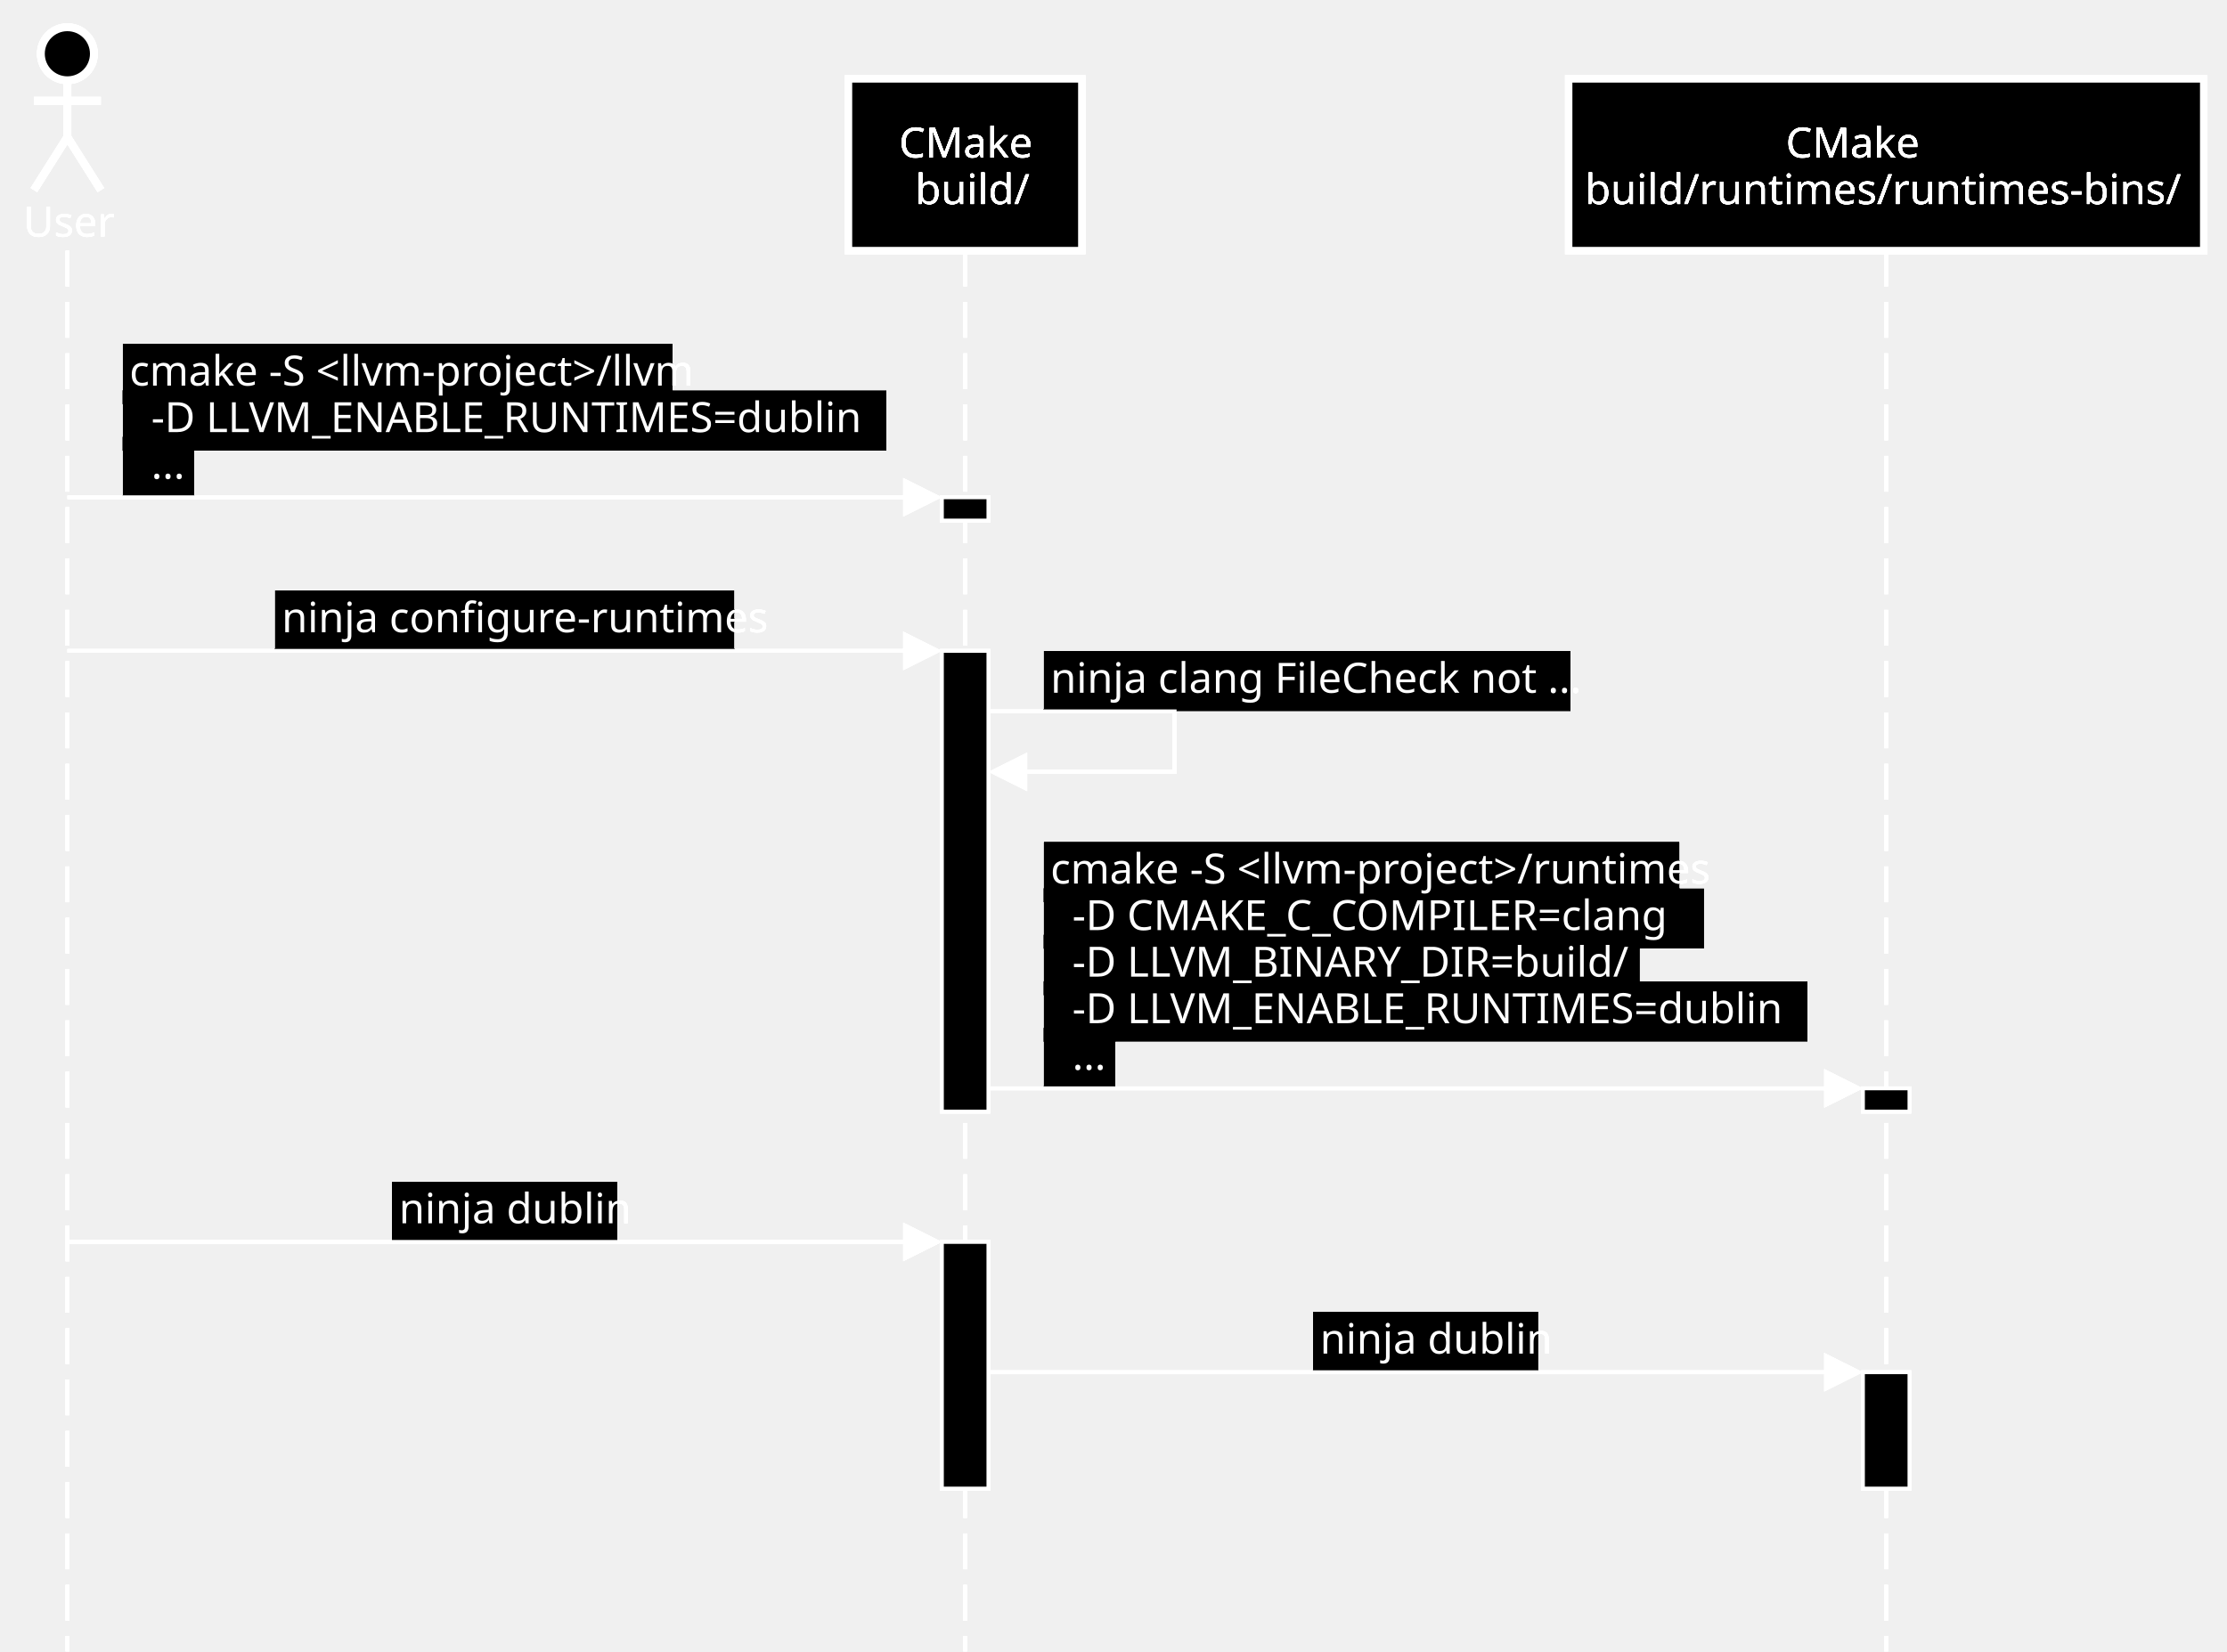
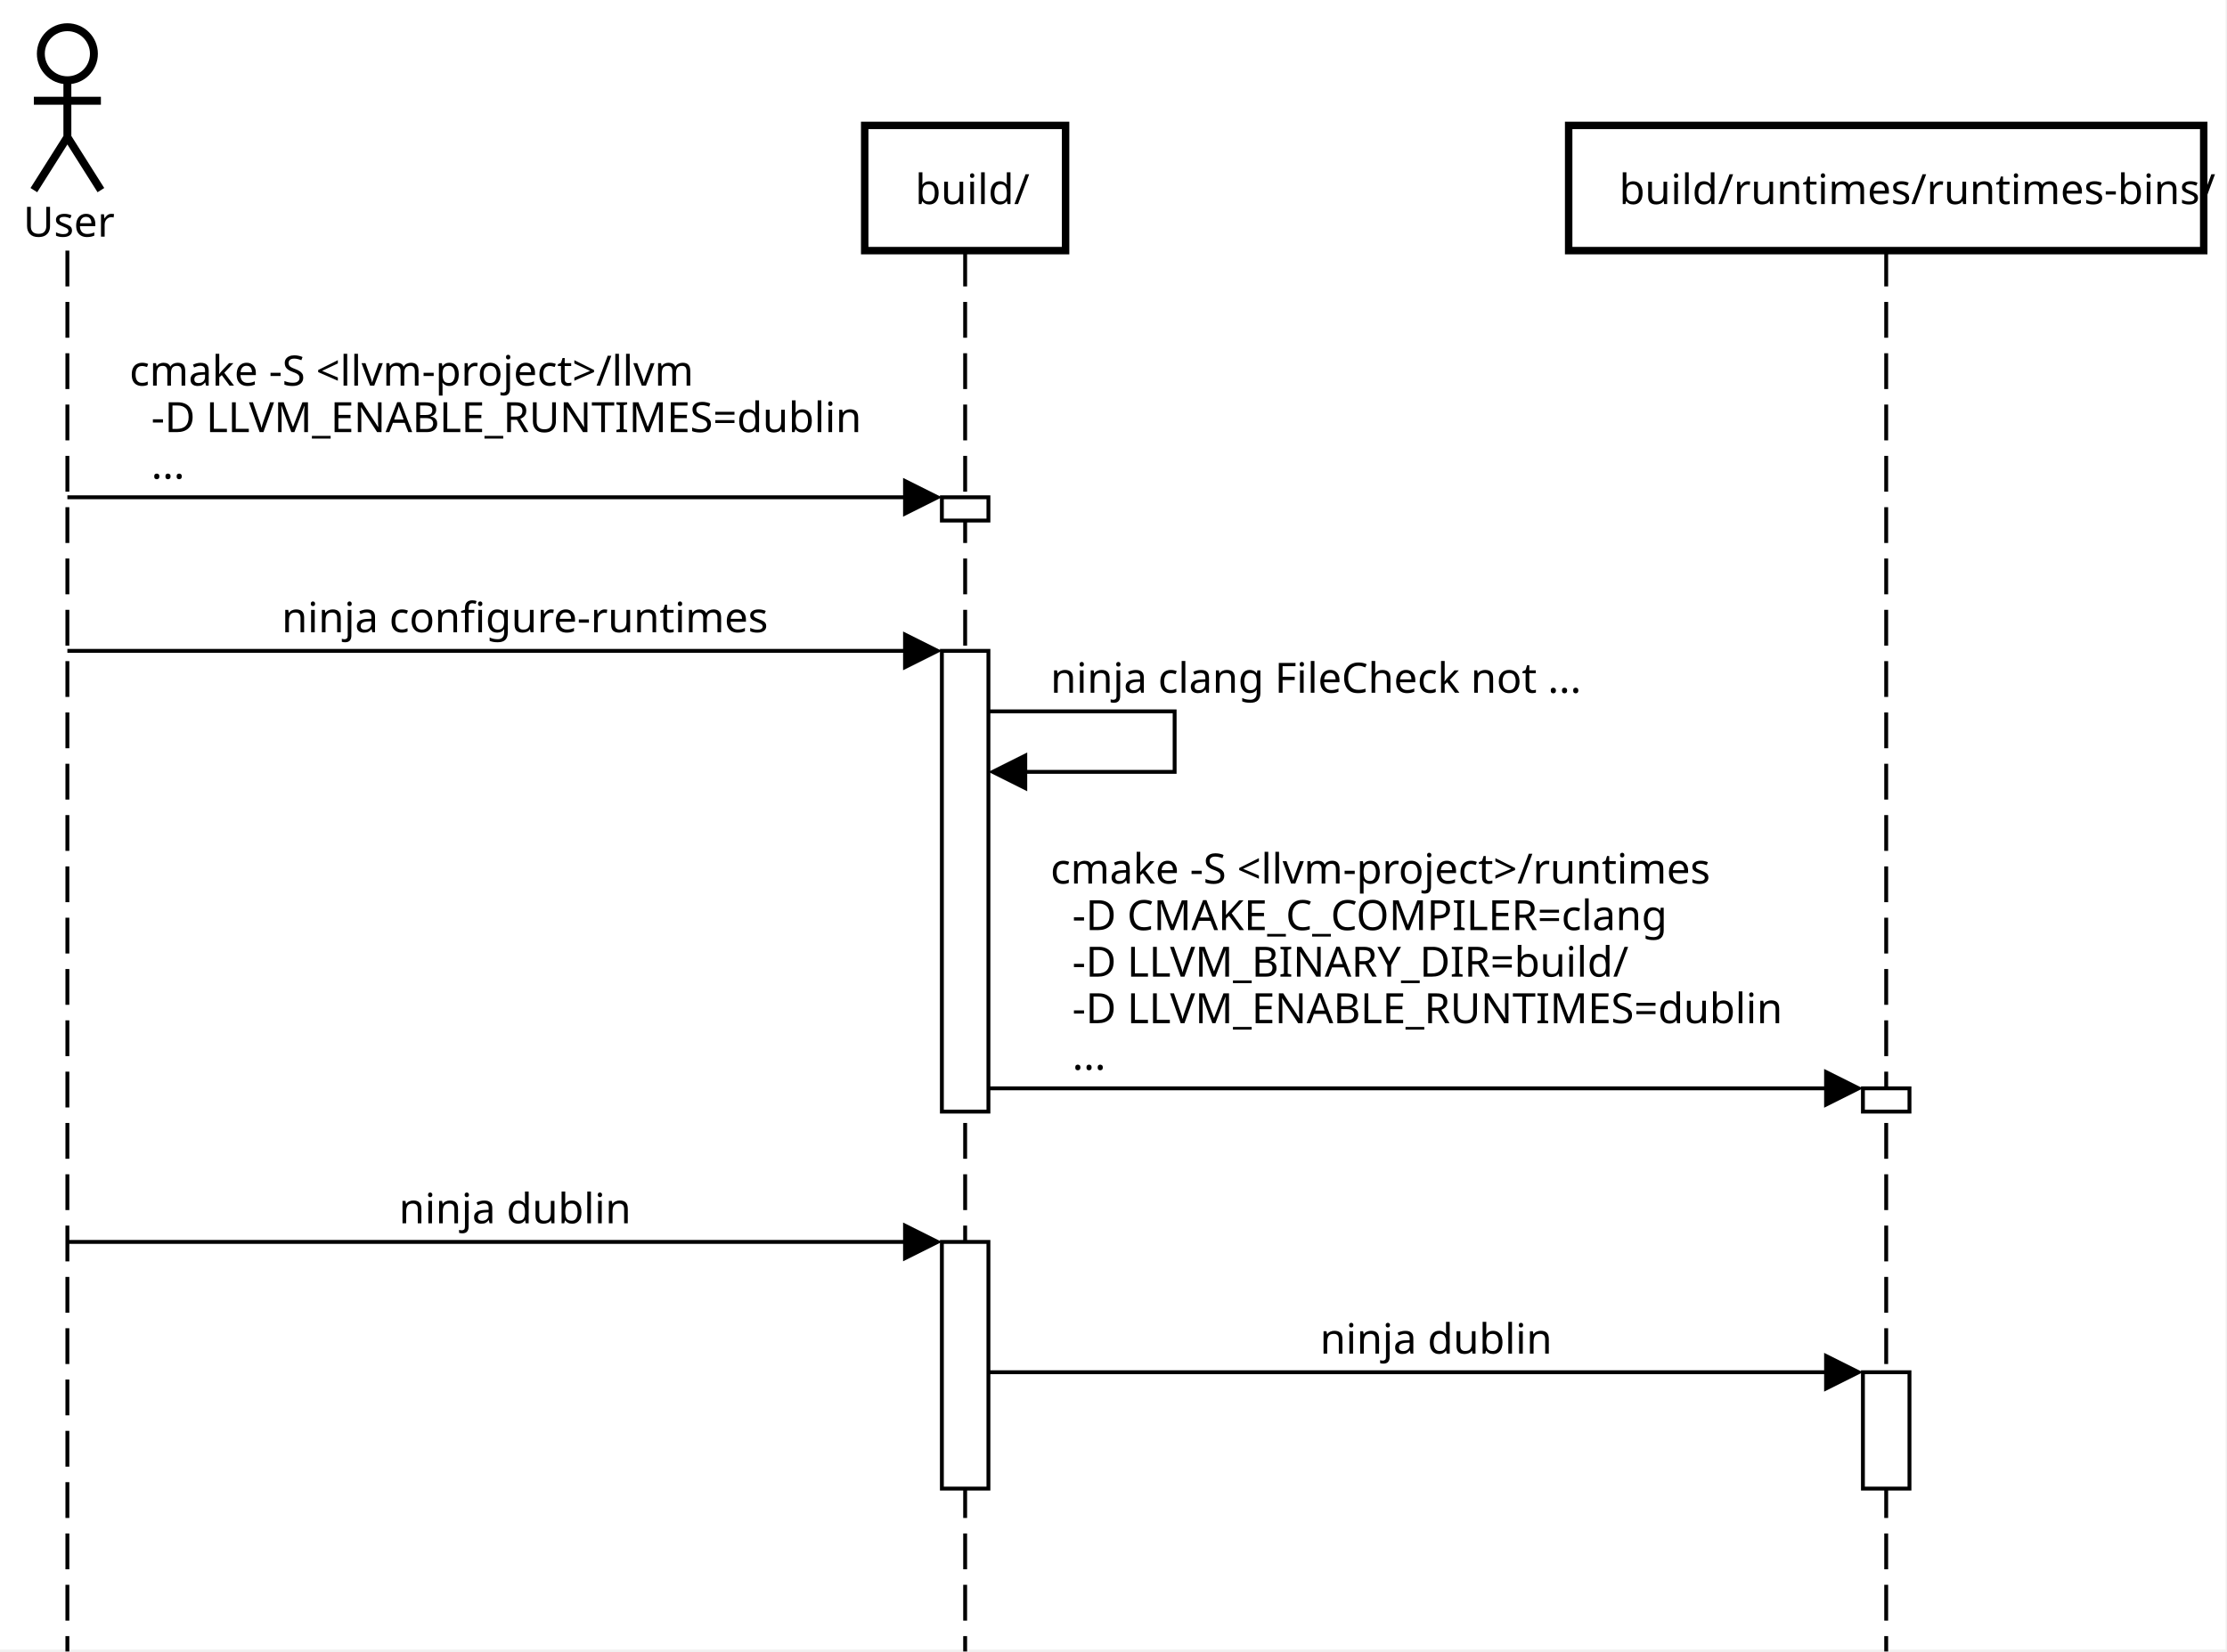
- <svg xmlns="http://www.w3.org/2000/svg" version="1.1" width="781.456" height="579.655" id="svg134">
-   <defs id="defs1">
-     <filter style="color-interpolation-filters:sRGB;" id="filter140" x="-0.001" y="0" width="1.002" height="1">
-       <feColorMatrix type="hueRotate" values="180" result="color1" id="feColorMatrix139" />
-       <feColorMatrix values="-1 0 0 0 1 0 -1 0 0 1 0 0 -1 0 1 -0.21 -0.72 -0.07 2 0 " result="color2" id="feColorMatrix140" />
-     </filter>
-     <filter style="color-interpolation-filters:sRGB;" id="filter142" x="-0.05" y="-0.024" width="1.1" height="1.046">
-       <feColorMatrix type="hueRotate" values="180" result="color1" id="feColorMatrix141" />
-       <feColorMatrix values="-1 0 0 0 1 0 -1 0 0 1 0 0 -1 0 1 -0.21 -0.72 -0.07 2 0 " result="color2" id="feColorMatrix142" />
-     </filter>
-     <filter style="color-interpolation-filters:sRGB;" id="filter144" x="0" y="0" width="1.001" height="1.002">
-       <feColorMatrix type="hueRotate" values="180" result="color1" id="feColorMatrix143" />
-       <feColorMatrix values="-1 0 0 0 1 0 -1 0 0 1 0 0 -1 0 1 -0.21 -0.72 -0.07 2 0 " result="color2" id="feColorMatrix144" />
-     </filter>
-   </defs>
-   <g id="g1" />
-   <g id="g2" />
-   <g id="g3" />
-   <g id="g4" />
-   <g id="g5" />
-   <g id="g6" />
-   <g id="g7" />
-   <g id="g8" />
-   <g id="g9" />
-   <g id="g10" />
-   <g id="g11" />
-   <g id="g12" />
-   <g id="g13" />
-   <g id="g14" />
-   <g id="g15" />
-   <g id="g16" />
-   <g id="g17" />
-   <g id="g18" />
-   <g id="g19" />
-   <g id="g20" />
-   <g id="g21" />
-   <g id="g22" />
-   <g id="g23" />
-   <g id="g24" />
-   <g id="g25" />
-   <g id="g26" />
-   <g id="g27" />
-   <g id="g28" />
-   <g id="g29" />
-   <g id="g30" />
-   <g id="g31" />
-   <g id="g32" />
-   <g id="g33" />
-   <g id="g34" />
-   <g id="g35" />
-   <g id="g36" />
-   <g id="g37" />
-   <g id="g38" />
-   <g id="g39" />
-   <g id="g40" />
-   <g id="g41" />
-   <g id="g42" />
-   <g id="g43" />
-   <g id="g44" />
-   <g id="g45" />
-   <g id="g46" />
-   <g id="g47" />
-   <g id="g48" />
-   <g id="g49" />
-   <g id="g50" />
-   <g id="g51" />
-   <g id="g52" />
-   <g id="g53" />
-   <g id="g54" />
-   <g id="g55" />
-   <g id="g56" />
-   <g id="g57" />
-   <g id="g58" />
-   <g id="g59" />
-   <g id="g60" />
-   <g id="g61" />
-   <g id="g62" />
-   <g id="g63" />
-   <g id="g64" />
-   <g id="g65" />
-   <g id="g66" />
-   <g id="g67" />
-   <g id="g68" />
-   <g id="g69" />
-   <g id="g70" />
-   <g id="g71" />
-   <g id="g72" />
-   <g id="g73" />
-   <g id="g74" />
-   <g id="g75" />
-   <g id="g76" />
-   <g id="g77" />
-   <g id="g78" />
-   <g id="g79" />
-   <g id="g80" />
-   <g id="g81" />
-   <g id="g82" />
-   <g id="g83" />
-   <g id="g84" />
-   <g id="g85" />
-   <g id="g86" />
-   <g id="g88" />
-   <g id="g90" style="filter:url(#filter140)">
-     <path fill="none" stroke="#000000" paint-order="fill stroke markers" d="M 23.644,87.965 V 579.655" stroke-miterlimit="10" stroke-width="1.361" stroke-dasharray="12.566, 5.445" id="path88" />
-     <path fill="none" stroke="#000000" paint-order="fill stroke markers" d="M 338.672,87.965 V 579.655" stroke-miterlimit="10" stroke-width="1.361" stroke-dasharray="12.566, 5.445" id="path89" />
-     <path fill="none" stroke="#000000" paint-order="fill stroke markers" d="M 661.867,87.965 V 579.655" stroke-miterlimit="10" stroke-width="1.361" stroke-dasharray="12.566, 5.445" id="path90" />
+ <svg xmlns="http://www.w3.org/2000/svg" version="1.1" width="781.456" height="579.655">
+   <defs />
+   <g>
+     <g />
+     <g />
+     <g />
+     <g />
+     <g />
+     <g />
+     <g />
+     <g />
+     <g />
+     <g />
+     <g />
+     <g />
+     <g />
+     <g />
+     <g />
+     <g />
+     <g />
+     <g />
+     <g />
+     <g />
+     <g />
+     <g />
+     <g />
+     <g />
+     <g />
+     <g />
+     <g />
+     <g />
+     <g />
+     <g />
+     <g />
+     <g />
+     <g />
+     <g />
+     <g />
+     <g />
+     <g />
+     <g />
+     <g />
+     <g />
+     <g />
+     <g />
+     <g />
+     <g />
+     <g />
+     <g />
+     <g />
+     <g />
+     <g />
+     <g />
+     <g />
+     <g />
+     <g />
+     <g />
+     <g />
+     <g />
+     <g />
+     <g />
+     <g />
+     <g />
+     <g />
+     <g />
+     <g />
+     <g />
+     <g />
+     <g />
+     <g />
+     <g />
+     <g />
+     <g />
+     <g />
+     <g />
+     <g />
+     <g />
+     <g />
+     <g />
+     <g />
+     <g />
+     <g />
+     <g />
+     <g />
+     <g />
+     <g>
+       <rect fill="white" stroke="none" x="0" y="0" width="781" height="579" />
+     </g>
+     <g />
+     <g>
+       <path fill="none" stroke="black" paint-order="fill stroke markers" d=" M 23.644 87.965 L 23.644 579.655" stroke-miterlimit="10" stroke-width="1.361" stroke-dasharray="12.566,5.445" />
+       <path fill="none" stroke="black" paint-order="fill stroke markers" d=" M 338.672 87.965 L 338.672 579.655" stroke-miterlimit="10" stroke-width="1.361" stroke-dasharray="12.566,5.445" />
+       <path fill="none" stroke="black" paint-order="fill stroke markers" d=" M 661.867 87.965 L 661.867 579.655" stroke-miterlimit="10" stroke-width="1.361" stroke-dasharray="12.566,5.445" />
+     </g>
+     <g>
+       <g>
+         <path fill="white" stroke="black" paint-order="fill stroke markers" d=" M 32.955 18.867 A 9.311 9.311 0 1 1 32.955 18.858" stroke-miterlimit="10" stroke-width="2.777" stroke-dasharray="" />
+         <path fill="none" stroke="black" paint-order="fill stroke markers" d=" M 23.644 28.178 L 23.644 48.107 M 11.882 35.366 L 35.405 35.366 M 23.644 48.107 L 11.882 66.729 M 23.644 48.107 L 35.405 66.729" stroke-miterlimit="10" stroke-width="2.777" />
+       </g>
+       <g>
+         <g />
+         <text fill="black" stroke="none" font-family="sans-serif" font-size="11pt" font-style="normal" font-weight="normal" text-decoration="normal" x="8.168" y="83.065" text-anchor="start" dominant-baseline="alphabetic" xml:space="preserve">User</text>
+       </g>
+       <path fill="none" stroke="none" />
+       <g>
+         <path fill="white" stroke="black" paint-order="fill stroke markers" d=" M 303.425 44.023 L 373.919 44.023 L 373.919 87.965 L 303.425 87.965 L 303.425 44.023 Z" stroke-miterlimit="10" stroke-width="2.614" stroke-dasharray="" />
+       </g>
+       <g>
+         <text fill="black" stroke="none" font-family="sans-serif" font-size="11pt" font-style="normal" font-weight="normal" text-decoration="normal" x="321.148" y="71.63" text-anchor="start" dominant-baseline="alphabetic" xml:space="preserve">build/</text>
+       </g>
+       <path fill="none" stroke="none" />
+       <g>
+         <path fill="white" stroke="black" paint-order="fill stroke markers" d=" M 550.446 44.023 L 773.288 44.023 L 773.288 87.965 L 550.446 87.965 L 550.446 44.023 Z" stroke-miterlimit="10" stroke-width="2.614" stroke-dasharray="" />
+       </g>
+       <g>
+         <text fill="black" stroke="none" font-family="sans-serif" font-size="11pt" font-style="normal" font-weight="normal" text-decoration="normal" x="568.17" y="71.63" text-anchor="start" dominant-baseline="alphabetic" xml:space="preserve">build/runtimes/runtimes-bins/</text>
+       </g>
+     </g>
+     <g>
+       <path fill="white" stroke="black" paint-order="fill stroke markers" d=" M 330.504 174.542 L 346.839 174.542 L 346.839 182.709 L 330.504 182.709 Z" stroke-miterlimit="10" stroke-width="1.361" stroke-dasharray="" />
+       <path fill="white" stroke="black" paint-order="fill stroke markers" d=" M 330.504 228.448 L 346.839 228.448 L 346.839 390.166 L 330.504 390.166 Z" stroke-miterlimit="10" stroke-width="1.361" />
+       <path fill="white" stroke="black" paint-order="fill stroke markers" d=" M 653.7 381.999 L 670.035 381.999 L 670.035 390.166 L 653.7 390.166 Z" stroke-miterlimit="10" stroke-width="1.361" />
+       <path fill="white" stroke="black" paint-order="fill stroke markers" d=" M 330.504 435.905 L 346.839 435.905 L 346.839 522.481 L 330.504 522.481 Z" stroke-miterlimit="10" stroke-width="1.361" />
+       <path fill="white" stroke="black" paint-order="fill stroke markers" d=" M 653.7 481.643 L 670.035 481.643 L 670.035 522.481 L 653.7 522.481 Z" stroke-miterlimit="10" stroke-width="1.361" />
+       <g>
+         <rect fill="white" stroke="none" x="42.974" y="120.635" width="193.075" height="21.236" />
+         <rect fill="white" stroke="none" x="42.974" y="136.971" width="268.2" height="21.236" />
+         <rect fill="white" stroke="none" x="42.974" y="153.306" width="25.266" height="21.236" />
+         <text fill="black" stroke="none" font-family="sans-serif" font-size="11pt" font-style="normal" font-weight="normal" text-decoration="normal" x="45.424" y="135.337" text-anchor="start" dominant-baseline="alphabetic" xml:space="preserve">cmake -S &lt;llvm-project&gt;/llvm</text>
+         <text fill="black" stroke="none" font-family="sans-serif" font-size="11pt" font-style="normal" font-weight="normal" text-decoration="normal" x="45.424" y="151.672" text-anchor="start" dominant-baseline="alphabetic" xml:space="preserve">  -D LLVM_ENABLE_RUNTIMES=dublin</text>
+         <text fill="black" stroke="none" font-family="sans-serif" font-size="11pt" font-style="normal" font-weight="normal" text-decoration="normal" x="45.424" y="168.008" text-anchor="start" dominant-baseline="alphabetic" xml:space="preserve">  ...</text>
+       </g>
+       <g>
+         <path fill="none" stroke="black" paint-order="fill stroke markers" d=" M 23.644 174.542 L 317.055 174.542" stroke-miterlimit="10" stroke-width="1.361" />
+         <g transform="translate(330.504,174.5416) translate(-330.504,-174.5416)">
+           <path fill="black" stroke="none" paint-order="stroke fill markers" d=" M 316.891 167.735 L 330.504 174.542 L 316.891 181.348 Z" />
+         </g>
+       </g>
+       <g>
+         <rect fill="white" stroke="none" x="96.399" y="207.212" width="161.35" height="21.236" />
+         <text fill="black" stroke="none" font-family="sans-serif" font-size="11pt" font-style="normal" font-weight="normal" text-decoration="normal" x="98.849" y="221.914" text-anchor="start" dominant-baseline="alphabetic" xml:space="preserve">ninja configure-runtimes</text>
+       </g>
+       <g>
+         <path fill="none" stroke="black" paint-order="fill stroke markers" d=" M 23.644 228.448 L 317.055 228.448" stroke-miterlimit="10" stroke-width="1.361" />
+         <g transform="translate(330.504,228.4478) translate(-330.504,-228.4478)">
+           <path fill="black" stroke="none" paint-order="stroke fill markers" d=" M 316.891 221.641 L 330.504 228.448 L 316.891 235.254 Z" />
+         </g>
+       </g>
+       <g>
+         <rect fill="white" stroke="none" x="366.169" y="228.448" width="184.986" height="21.236" />
+         <text fill="black" stroke="none" font-family="sans-serif" font-size="11pt" font-style="normal" font-weight="normal" text-decoration="normal" x="368.62" y="243.15" text-anchor="start" dominant-baseline="alphabetic" xml:space="preserve">ninja clang FileCheck not ...</text>
+       </g>
+       <g>
+         <path fill="none" stroke="black" paint-order="fill stroke markers" d=" M 346.839 249.684 L 412.18 249.684 L 412.18 270.919 L 360.289 270.919" stroke-miterlimit="10" stroke-width="1.361" />
+         <g transform="translate(346.8392,270.9193) translate(-346.8392,-270.9193)">
+           <path fill="black" stroke="none" paint-order="stroke fill markers" d=" M 360.452 264.113 L 346.839 270.919 L 360.452 277.726 Z" />
+         </g>
+       </g>
+       <g>
+         <rect fill="white" stroke="none" x="366.169" y="295.422" width="223.233" height="21.236" />
+         <rect fill="white" stroke="none" x="366.169" y="311.757" width="231.794" height="21.236" />
+         <rect fill="white" stroke="none" x="366.169" y="328.093" width="209.274" height="21.236" />
+         <rect fill="white" stroke="none" x="366.169" y="344.428" width="268.2" height="21.236" />
+         <rect fill="white" stroke="none" x="366.169" y="360.763" width="25.266" height="21.236" />
+         <text fill="black" stroke="none" font-family="sans-serif" font-size="11pt" font-style="normal" font-weight="normal" text-decoration="normal" x="368.62" y="310.124" text-anchor="start" dominant-baseline="alphabetic" xml:space="preserve">cmake -S &lt;llvm-project&gt;/runtimes</text>
+         <text fill="black" stroke="none" font-family="sans-serif" font-size="11pt" font-style="normal" font-weight="normal" text-decoration="normal" x="368.62" y="326.459" text-anchor="start" dominant-baseline="alphabetic" xml:space="preserve">  -D CMAKE_C_COMPILER=clang</text>
+         <text fill="black" stroke="none" font-family="sans-serif" font-size="11pt" font-style="normal" font-weight="normal" text-decoration="normal" x="368.62" y="342.794" text-anchor="start" dominant-baseline="alphabetic" xml:space="preserve">  -D LLVM_BINARY_DIR=build/</text>
+         <text fill="black" stroke="none" font-family="sans-serif" font-size="11pt" font-style="normal" font-weight="normal" text-decoration="normal" x="368.62" y="359.129" text-anchor="start" dominant-baseline="alphabetic" xml:space="preserve">  -D LLVM_ENABLE_RUNTIMES=dublin</text>
+         <text fill="black" stroke="none" font-family="sans-serif" font-size="11pt" font-style="normal" font-weight="normal" text-decoration="normal" x="368.62" y="375.465" text-anchor="start" dominant-baseline="alphabetic" xml:space="preserve">  ...</text>
+       </g>
+       <g>
+         <path fill="none" stroke="black" paint-order="fill stroke markers" d=" M 346.839 381.999 L 640.25 381.999" stroke-miterlimit="10" stroke-width="1.361" />
+         <g transform="translate(653.6997,381.9987) translate(-653.6997,-381.9987)">
+           <path fill="black" stroke="none" paint-order="stroke fill markers" d=" M 640.087 375.192 L 653.7 381.999 L 640.087 388.805 Z" />
+         </g>
+       </g>
+       <g>
+         <rect fill="white" stroke="none" x="137.537" y="414.669" width="79.074" height="21.236" />
+         <text fill="black" stroke="none" font-family="sans-serif" font-size="11pt" font-style="normal" font-weight="normal" text-decoration="normal" x="139.987" y="429.371" text-anchor="start" dominant-baseline="alphabetic" xml:space="preserve">ninja dublin</text>
+       </g>
+       <g>
+         <path fill="none" stroke="black" paint-order="fill stroke markers" d=" M 23.644 435.905 L 317.055 435.905" stroke-miterlimit="10" stroke-width="1.361" />
+         <g transform="translate(330.504,435.9049) translate(-330.504,-435.9049)">
+           <path fill="black" stroke="none" paint-order="stroke fill markers" d=" M 316.891 429.099 L 330.504 435.905 L 316.891 442.711 Z" />
+         </g>
+       </g>
+       <g>
+         <rect fill="white" stroke="none" x="460.733" y="460.408" width="79.074" height="21.236" />
+         <text fill="black" stroke="none" font-family="sans-serif" font-size="11pt" font-style="normal" font-weight="normal" text-decoration="normal" x="463.183" y="475.109" text-anchor="start" dominant-baseline="alphabetic" xml:space="preserve">ninja dublin</text>
+       </g>
+       <g>
+         <path fill="none" stroke="black" paint-order="fill stroke markers" d=" M 346.839 481.643 L 640.25 481.643" stroke-miterlimit="10" stroke-width="1.361" />
+         <g transform="translate(653.6997,481.6435) translate(-653.6997,-481.6435)">
+           <path fill="black" stroke="none" paint-order="stroke fill markers" d=" M 640.087 474.837 L 653.7 481.643 L 640.087 488.45 Z" />
+         </g>
+       </g>
+     </g>
+     <g />
  </g>
-   <g id="g92" style="filter:url(#filter142)">
-     <path fill="#ffffff" stroke="#000000" paint-order="fill stroke markers" d="m 32.955,18.867 a 9.311,9.311 0 1 1 -5e-6,-0.009" stroke-miterlimit="10" stroke-width="2.777" stroke-dasharray="none" id="path91" />
-     <path fill="none" stroke="#000000" paint-order="fill stroke markers" d="M 23.644,28.178 V 48.107 M 11.882,35.366 H 35.405 M 23.644,48.107 11.882,66.729 M 23.644,48.107 35.405,66.729" stroke-miterlimit="10" stroke-width="2.777" id="path92" />
-   </g>
-   <g id="g94" style="filter:url(#filter142)">
-     <g id="g93" />
-     <text fill="#000000" stroke="none" font-family="sans-serif" font-size="14.667px" font-style="normal" font-weight="normal" text-decoration="normal" x="8.168" y="83.065" text-anchor="start" dominant-baseline="alphabetic" xml:space="preserve" id="text93">User</text>
-   </g>
-   <path fill="none" stroke="none" id="path94" d="" style="filter:url(#filter142)" />
-   <g id="g95" style="filter:url(#filter142)">
-     <path fill="#ffffff" stroke="#000000" paint-order="fill stroke markers" d="m 297.73,27.688 h 81.883 v 60.277 h -81.883 z" stroke-miterlimit="10" stroke-width="2.614" stroke-dasharray="none" id="path95" />
-   </g>
-   <g id="g96" style="filter:url(#filter142)">
-     <text fill="#000000" stroke="none" font-family="sans-serif" font-size="14.667px" font-style="normal" font-weight="normal" text-decoration="normal" x="315.454" y="55.295" text-anchor="start" dominant-baseline="alphabetic" xml:space="preserve" id="text95">CMake</text>
-     <text fill="#000000" stroke="none" font-family="sans-serif" font-size="14.667px" font-style="normal" font-weight="normal" text-decoration="normal" x="321.148" y="71.63" text-anchor="start" dominant-baseline="alphabetic" xml:space="preserve" id="text96">build/</text>
-   </g>
-   <path fill="none" stroke="none" id="path96" d="" style="filter:url(#filter142)" />
-   <path fill="#ffffff" stroke="#000000" paint-order="fill stroke markers" d="m 550.446,27.688 h 222.842 v 60.277 H 550.446 Z" stroke-miterlimit="10" stroke-width="2.614" stroke-dasharray="none" id="path97" style="filter:url(#filter142)" />
-   <g id="g98" style="filter:url(#filter142)" transform="translate(-12)">
-     <text fill="#000000" stroke="none" font-family="sans-serif" font-size="14.667px" font-style="normal" font-weight="normal" text-decoration="normal" x="638.65" y="55.295" text-anchor="start" dominant-baseline="alphabetic" xml:space="preserve" id="text97">CMake</text>
-     <text fill="#000000" stroke="none" font-family="sans-serif" font-size="14.667px" font-style="normal" font-weight="normal" text-decoration="normal" x="568.17" y="71.63" text-anchor="start" dominant-baseline="alphabetic" xml:space="preserve" id="text98">build/runtimes/runtimes-bins/</text>
-   </g>
-   <g id="g132" style="filter:url(#filter144)">
-     <path fill="#ffffff" stroke="#000000" paint-order="fill stroke markers" d="m 330.504,174.542 h 16.335 v 8.168 h -16.335 z" stroke-miterlimit="10" stroke-width="1.361" stroke-dasharray="none" id="path99" />
-     <path fill="#ffffff" stroke="#000000" paint-order="fill stroke markers" d="m 330.504,228.448 h 16.335 v 161.719 h -16.335 z" stroke-miterlimit="10" stroke-width="1.361" id="path100" />
-     <path fill="#ffffff" stroke="#000000" paint-order="fill stroke markers" d="m 653.7,381.999 h 16.335 v 8.168 h -16.335 z" stroke-miterlimit="10" stroke-width="1.361" id="path101" />
-     <path fill="#ffffff" stroke="#000000" paint-order="fill stroke markers" d="m 330.504,435.905 h 16.335 v 86.577 h -16.335 z" stroke-miterlimit="10" stroke-width="1.361" id="path102" />
-     <path fill="#ffffff" stroke="#000000" paint-order="fill stroke markers" d="m 653.7,481.643 h 16.335 v 40.838 h -16.335 z" stroke-miterlimit="10" stroke-width="1.361" id="path103" />
-     <g id="g107">
-       <rect fill="#ffffff" stroke="none" x="42.974" y="120.635" width="193.075" height="21.236" id="rect103" />
-       <rect fill="#ffffff" stroke="none" x="42.974" y="136.971" width="268.2" height="21.236" id="rect104" />
-       <rect fill="#ffffff" stroke="none" x="42.974" y="153.306" width="25.266" height="21.236" id="rect105" />
-       <text fill="#000000" stroke="none" font-family="sans-serif" font-size="14.667px" font-style="normal" font-weight="normal" text-decoration="normal" x="45.424" y="135.337" text-anchor="start" dominant-baseline="alphabetic" xml:space="preserve" id="text105">cmake -S &lt;llvm-project&gt;/llvm</text>
-       <text fill="#000000" stroke="none" font-family="sans-serif" font-size="14.667px" font-style="normal" font-weight="normal" text-decoration="normal" x="45.424" y="151.672" text-anchor="start" dominant-baseline="alphabetic" xml:space="preserve" id="text106">  -D LLVM_ENABLE_RUNTIMES=dublin</text>
-       <text fill="#000000" stroke="none" font-family="sans-serif" font-size="14.667px" font-style="normal" font-weight="normal" text-decoration="normal" x="45.424" y="168.008" text-anchor="start" dominant-baseline="alphabetic" xml:space="preserve" id="text107">  ...</text>
-     </g>
-     <g id="g109">
-       <path fill="none" stroke="#000000" paint-order="fill stroke markers" d="M 23.644,174.542 H 317.055" stroke-miterlimit="10" stroke-width="1.361" id="path107" />
-       <g id="g108">
-         <path fill="#000000" stroke="none" paint-order="stroke fill markers" d="m 316.891,167.735 13.613,6.806 -13.613,6.806 z" id="path108" />
-       </g>
-     </g>
-     <g id="g110">
-       <rect fill="#ffffff" stroke="none" x="96.399" y="207.212" width="161.35" height="21.236" id="rect109" />
-       <text fill="#000000" stroke="none" font-family="sans-serif" font-size="14.667px" font-style="normal" font-weight="normal" text-decoration="normal" x="98.849" y="221.914" text-anchor="start" dominant-baseline="alphabetic" xml:space="preserve" id="text109">ninja configure-runtimes</text>
-     </g>
-     <g id="g112">
-       <path fill="none" stroke="#000000" paint-order="fill stroke markers" d="M 23.644,228.448 H 317.055" stroke-miterlimit="10" stroke-width="1.361" id="path110" />
-       <g id="g111">
-         <path fill="#000000" stroke="none" paint-order="stroke fill markers" d="m 316.891,221.641 13.613,6.806 -13.613,6.806 z" id="path111" />
-       </g>
-     </g>
-     <g id="g113">
-       <rect fill="#ffffff" stroke="none" x="366.169" y="228.448" width="184.986" height="21.236" id="rect112" />
-       <text fill="#000000" stroke="none" font-family="sans-serif" font-size="14.667px" font-style="normal" font-weight="normal" text-decoration="normal" x="368.62" y="243.15" text-anchor="start" dominant-baseline="alphabetic" xml:space="preserve" id="text112">ninja clang FileCheck not ...</text>
-     </g>
-     <g id="g115">
-       <path fill="none" stroke="#000000" paint-order="fill stroke markers" d="m 346.839,249.684 h 65.341 v 21.236 h -51.891" stroke-miterlimit="10" stroke-width="1.361" id="path113" />
-       <g id="g114">
-         <path fill="#000000" stroke="none" paint-order="stroke fill markers" d="m 360.452,264.113 -13.613,6.806 13.613,6.806 z" id="path114" />
-       </g>
-     </g>
-     <g id="g123">
-       <rect fill="#ffffff" stroke="none" x="366.169" y="295.422" width="223.233" height="21.236" id="rect115" />
-       <rect fill="#ffffff" stroke="none" x="366.169" y="311.757" width="231.794" height="21.236" id="rect116" />
-       <rect fill="#ffffff" stroke="none" x="366.169" y="328.093" width="209.274" height="21.236" id="rect117" />
-       <rect fill="#ffffff" stroke="none" x="366.169" y="344.428" width="268.2" height="21.236" id="rect118" />
-       <rect fill="#ffffff" stroke="none" x="366.169" y="360.763" width="25.266" height="21.236" id="rect119" />
-       <text fill="#000000" stroke="none" font-family="sans-serif" font-size="14.667px" font-style="normal" font-weight="normal" text-decoration="normal" x="368.62" y="310.124" text-anchor="start" dominant-baseline="alphabetic" xml:space="preserve" id="text119">cmake -S &lt;llvm-project&gt;/runtimes</text>
-       <text fill="#000000" stroke="none" font-family="sans-serif" font-size="14.667px" font-style="normal" font-weight="normal" text-decoration="normal" x="368.62" y="326.459" text-anchor="start" dominant-baseline="alphabetic" xml:space="preserve" id="text120">  -D CMAKE_C_COMPILER=clang</text>
-       <text fill="#000000" stroke="none" font-family="sans-serif" font-size="14.667px" font-style="normal" font-weight="normal" text-decoration="normal" x="368.62" y="342.794" text-anchor="start" dominant-baseline="alphabetic" xml:space="preserve" id="text121">  -D LLVM_BINARY_DIR=build/</text>
-       <text fill="#000000" stroke="none" font-family="sans-serif" font-size="14.667px" font-style="normal" font-weight="normal" text-decoration="normal" x="368.62" y="359.129" text-anchor="start" dominant-baseline="alphabetic" xml:space="preserve" id="text122">  -D LLVM_ENABLE_RUNTIMES=dublin</text>
-       <text fill="#000000" stroke="none" font-family="sans-serif" font-size="14.667px" font-style="normal" font-weight="normal" text-decoration="normal" x="368.62" y="375.465" text-anchor="start" dominant-baseline="alphabetic" xml:space="preserve" id="text123">  ...</text>
-     </g>
-     <g id="g125">
-       <path fill="none" stroke="#000000" paint-order="fill stroke markers" d="M 346.839,381.999 H 640.25" stroke-miterlimit="10" stroke-width="1.361" id="path123" />
-       <g id="g124">
-         <path fill="#000000" stroke="none" paint-order="stroke fill markers" d="m 640.087,375.192 13.613,6.806 -13.613,6.806 z" id="path124" />
-       </g>
-     </g>
-     <g id="g126">
-       <rect fill="#ffffff" stroke="none" x="137.537" y="414.669" width="79.074" height="21.236" id="rect125" />
-       <text fill="#000000" stroke="none" font-family="sans-serif" font-size="14.667px" font-style="normal" font-weight="normal" text-decoration="normal" x="139.987" y="429.371" text-anchor="start" dominant-baseline="alphabetic" xml:space="preserve" id="text125">ninja dublin</text>
-     </g>
-     <g id="g128">
-       <path fill="none" stroke="#000000" paint-order="fill stroke markers" d="M 23.644,435.905 H 317.055" stroke-miterlimit="10" stroke-width="1.361" id="path126" />
-       <g id="g127">
-         <path fill="#000000" stroke="none" paint-order="stroke fill markers" d="m 316.891,429.099 13.613,6.806 -13.613,6.806 z" id="path127" />
-       </g>
-     </g>
-     <g id="g129">
-       <rect fill="#ffffff" stroke="none" x="460.733" y="460.408" width="79.074" height="21.236" id="rect128" />
-       <text fill="#000000" stroke="none" font-family="sans-serif" font-size="14.667px" font-style="normal" font-weight="normal" text-decoration="normal" x="463.183" y="475.109" text-anchor="start" dominant-baseline="alphabetic" xml:space="preserve" id="text128">ninja dublin</text>
-     </g>
-     <g id="g131">
-       <path fill="none" stroke="#000000" paint-order="fill stroke markers" d="M 346.839,481.643 H 640.25" stroke-miterlimit="10" stroke-width="1.361" id="path129" />
-       <g id="g130">
-         <path fill="#000000" stroke="none" paint-order="stroke fill markers" d="m 640.087,474.837 13.613,6.806 -13.613,6.806 z" id="path130" />
-       </g>
-     </g>
-   </g>
-   <g id="g133" />
</svg>
